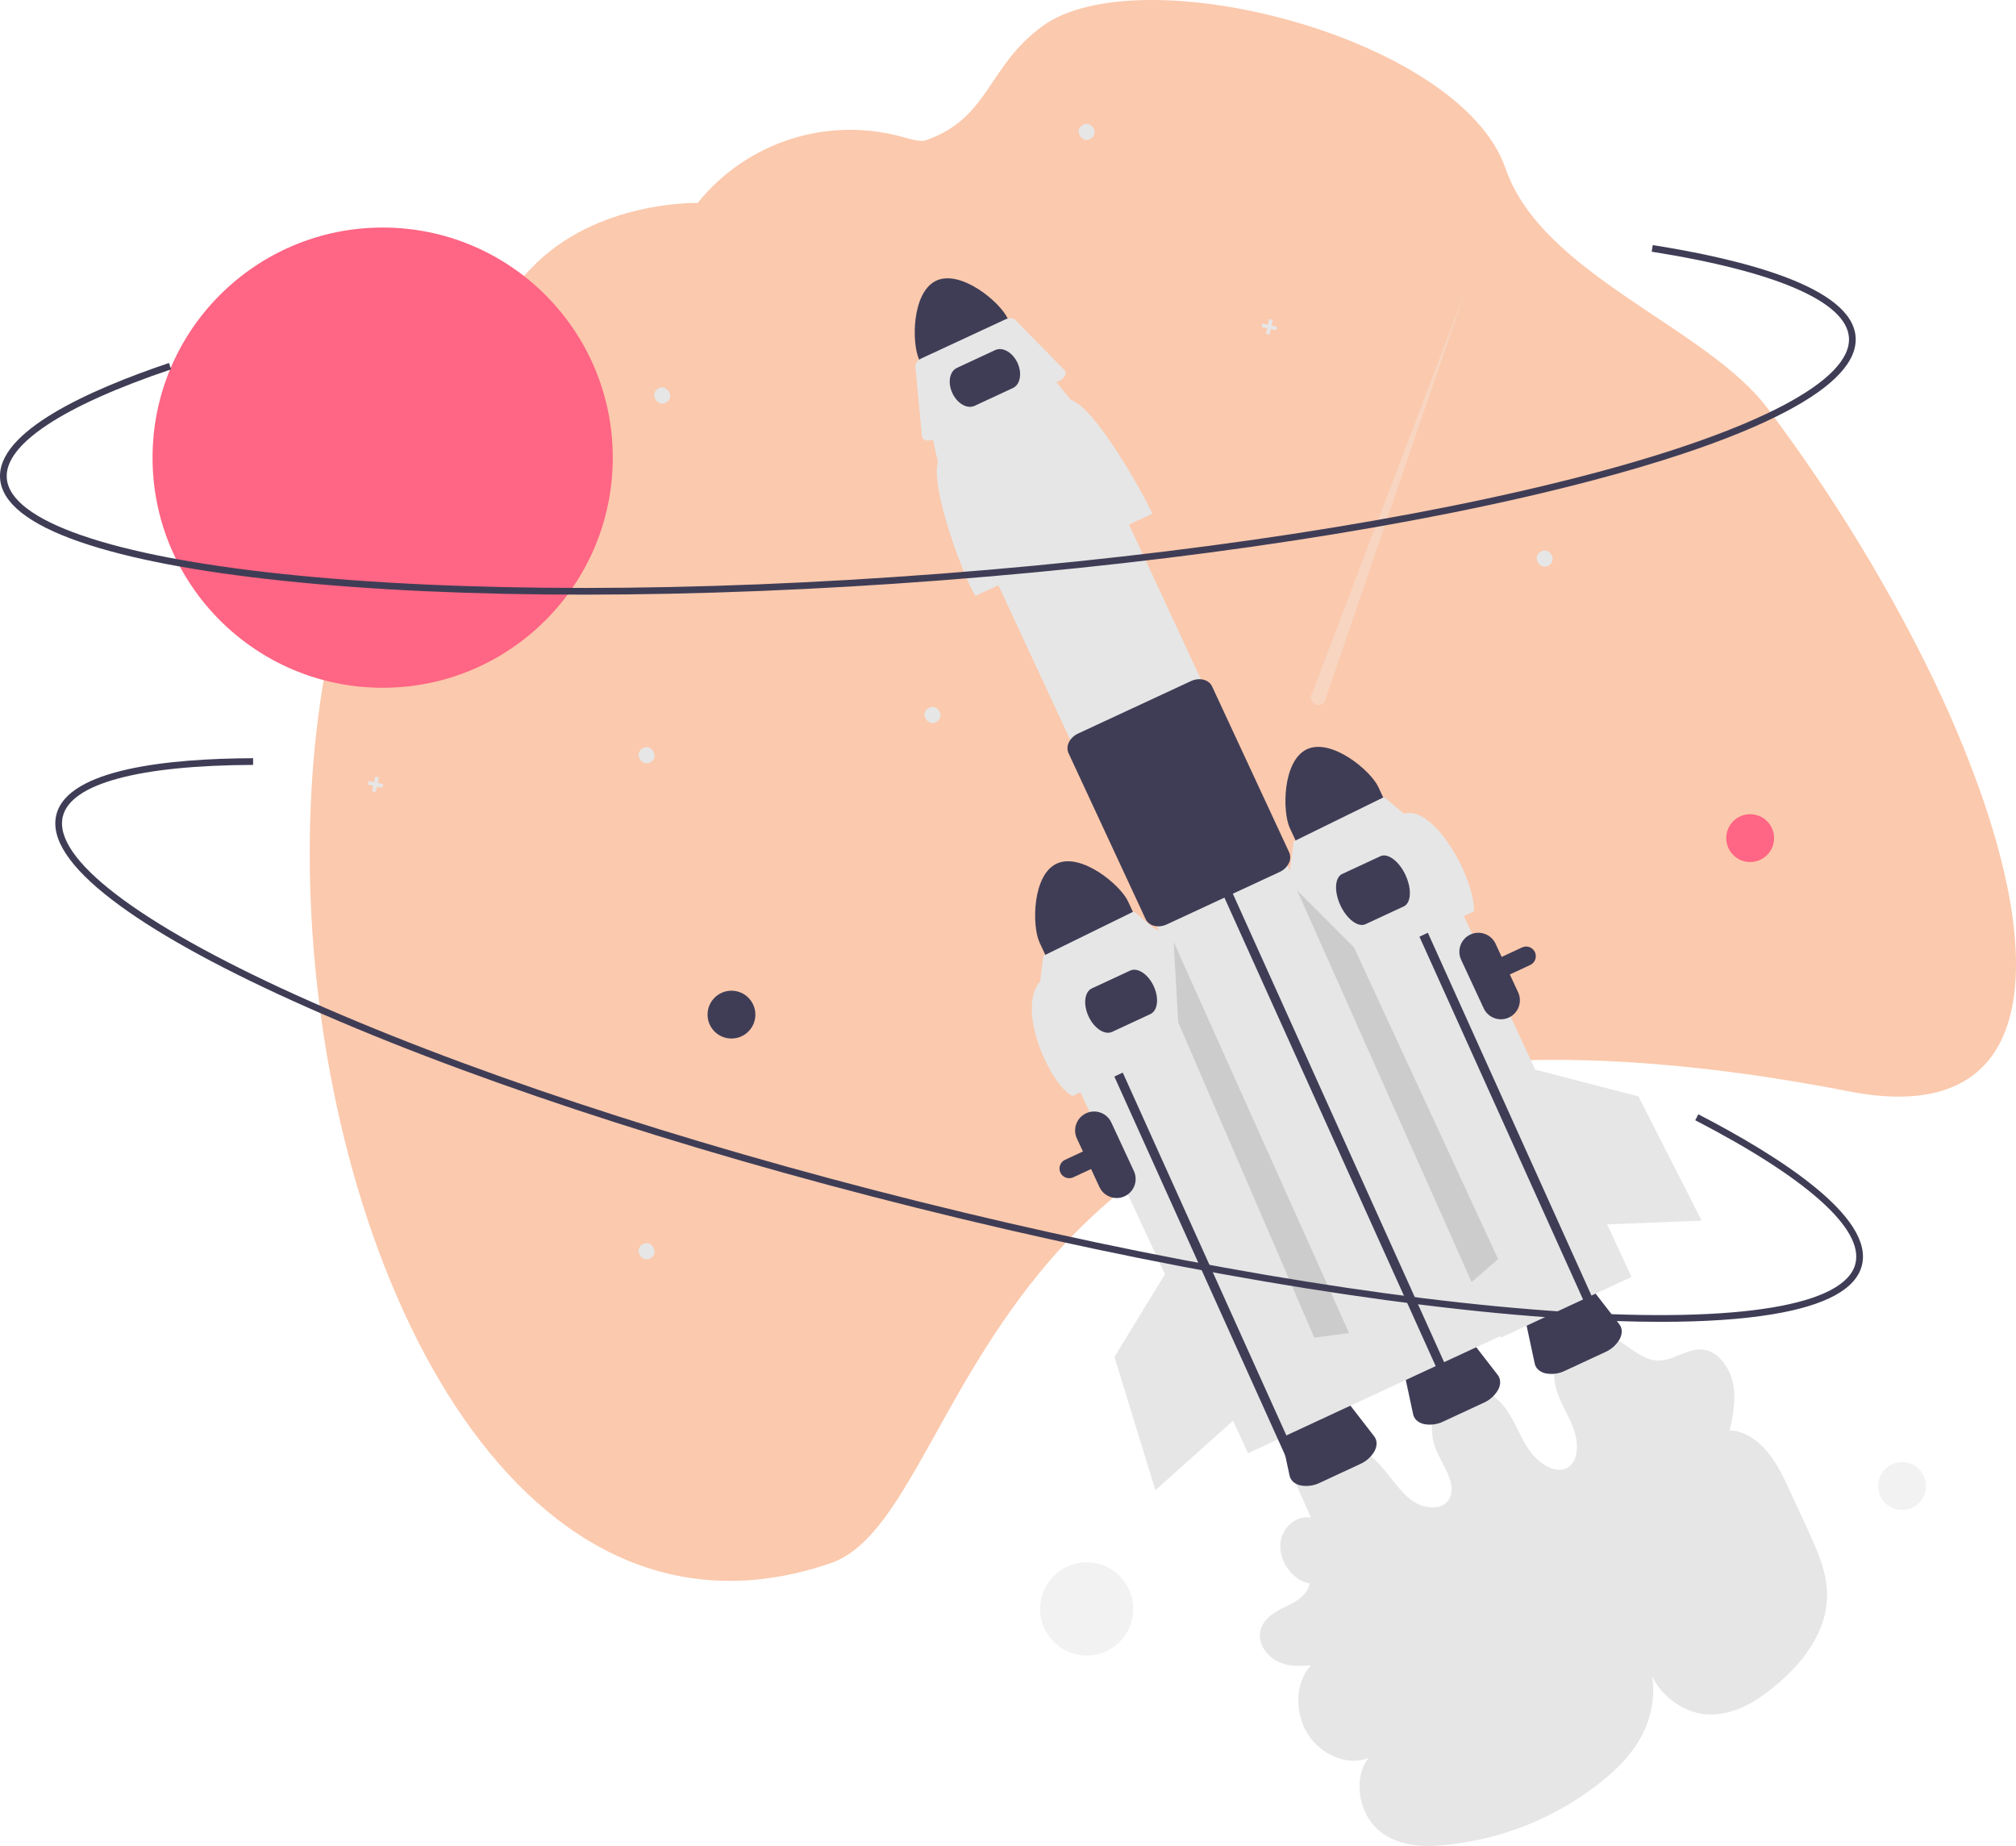
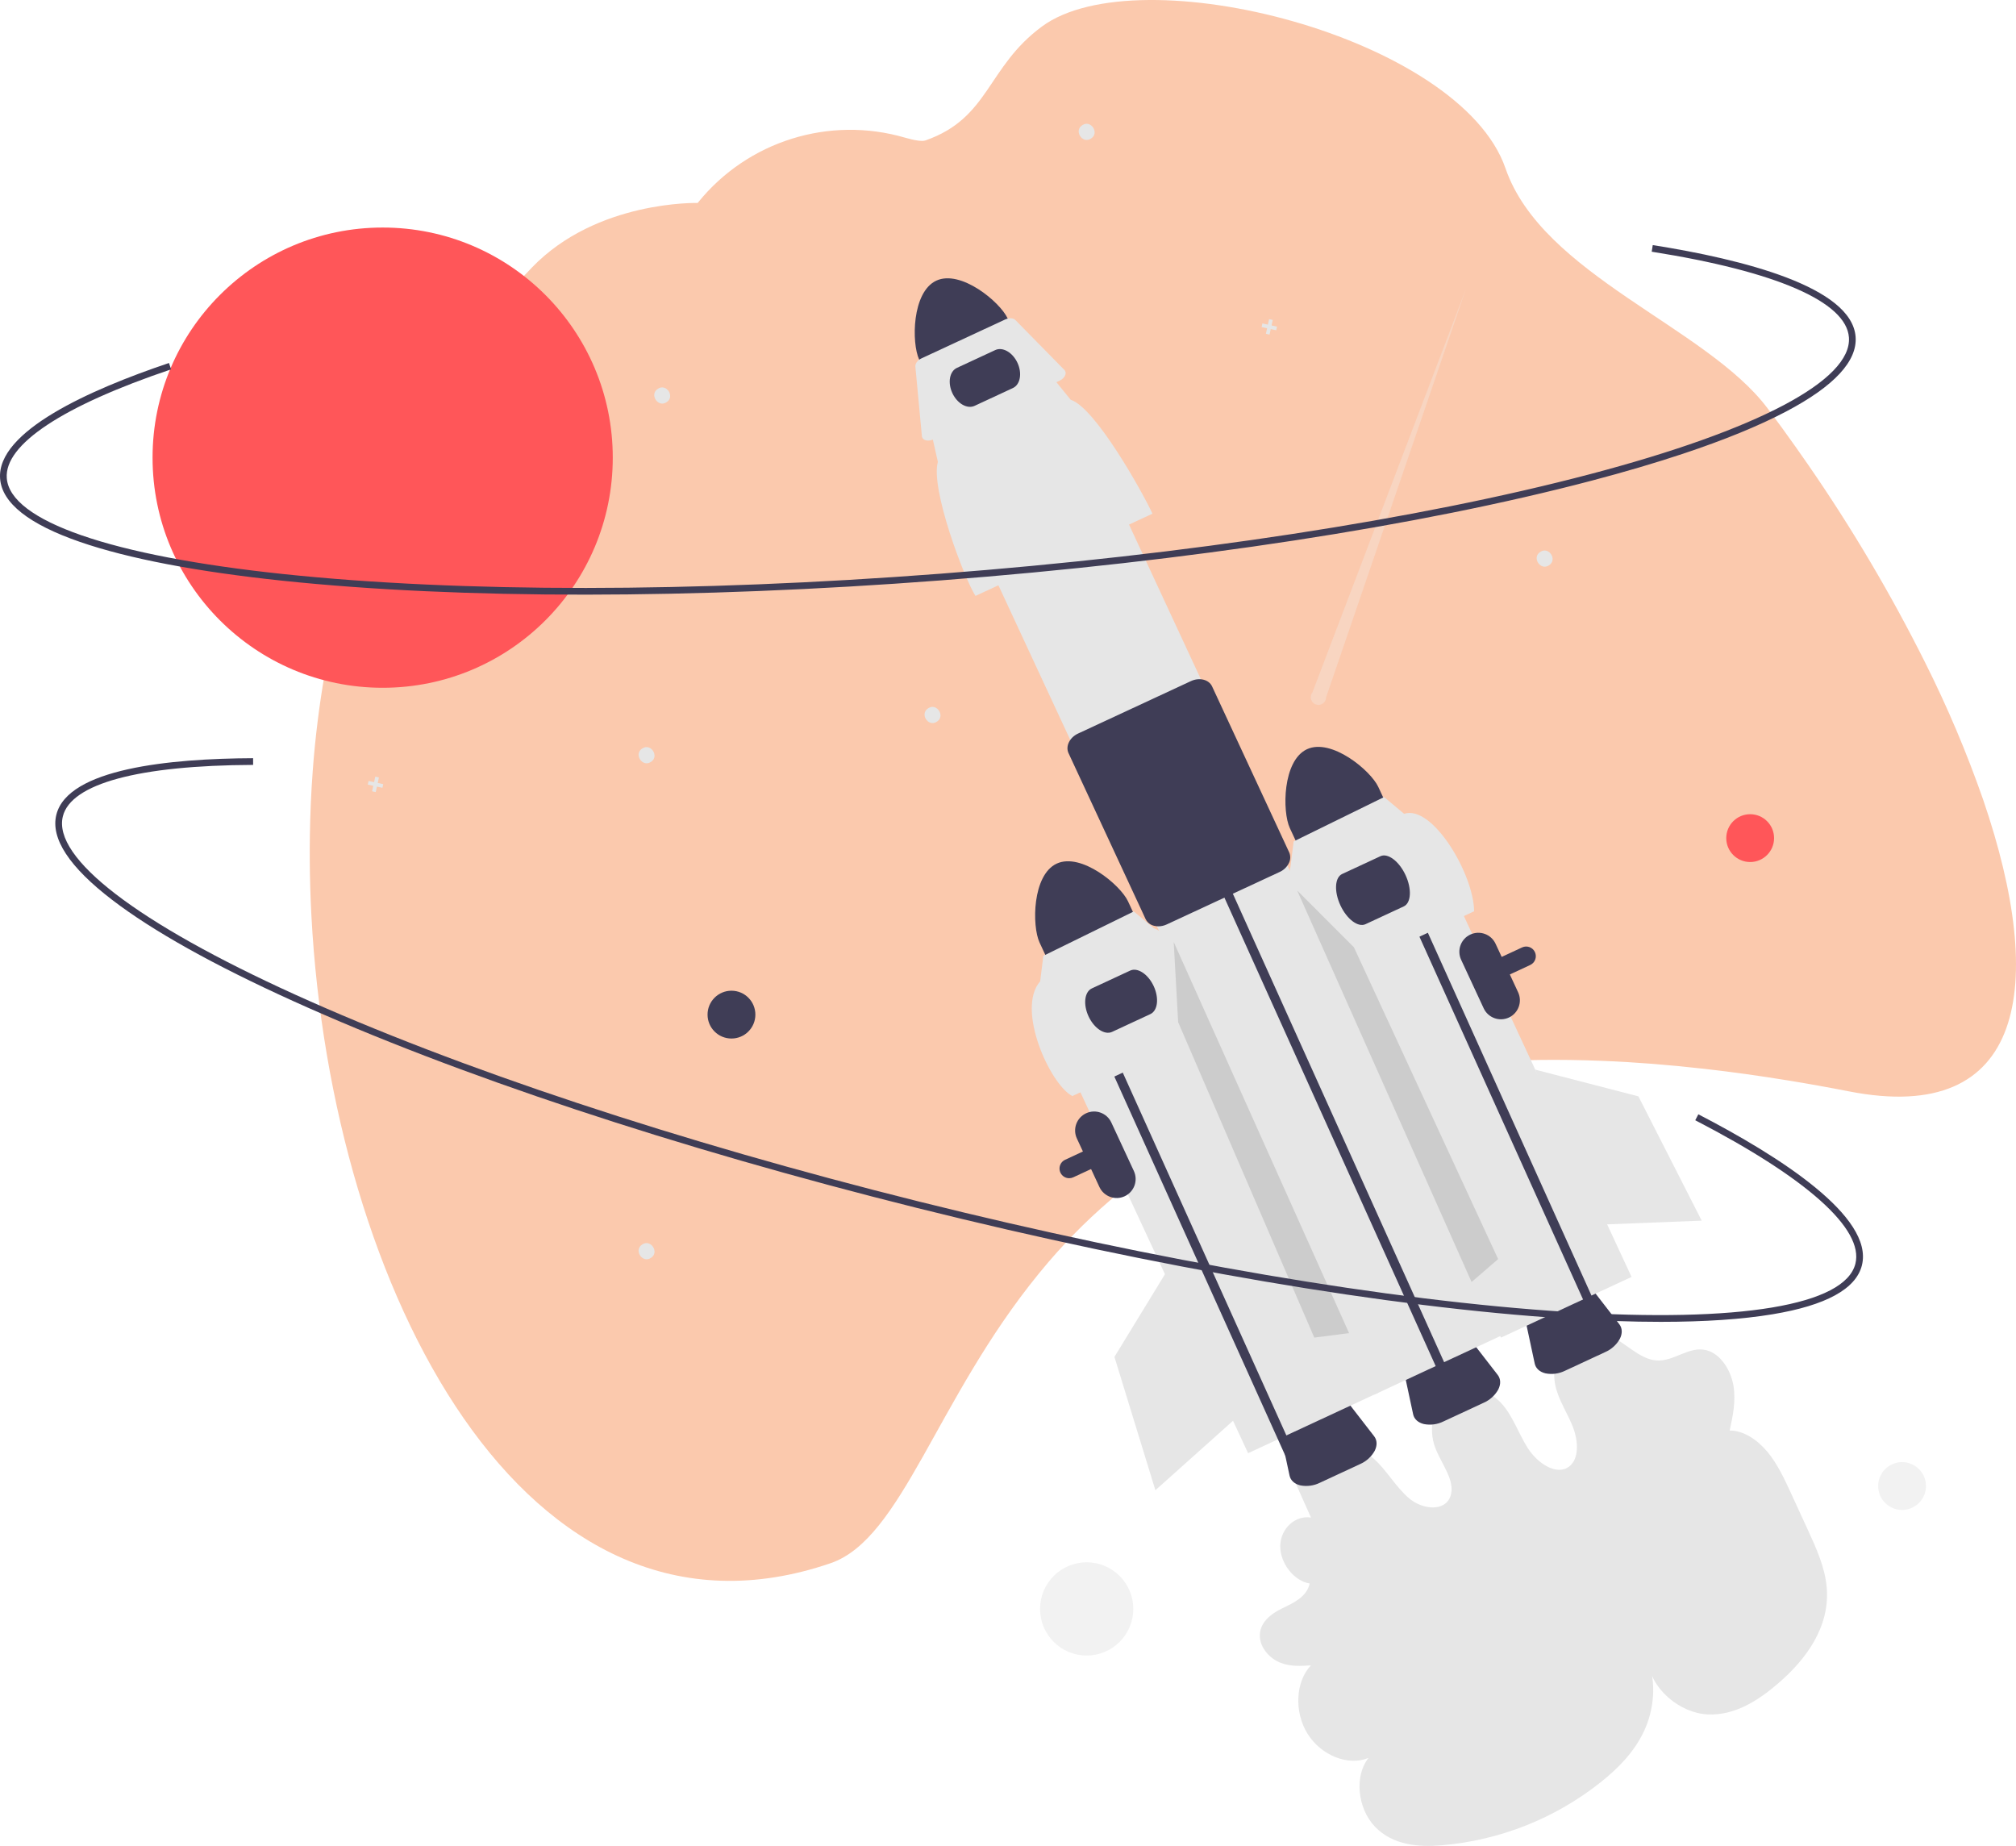
<svg xmlns="http://www.w3.org/2000/svg" data-name="Layer 1" width="902.419" height="826.207" viewBox="0 0 902.419 826.207">
  <path d="M726.95,696.708l8.672,19.444c-7.049-1.122-13.604,4.898-13.751,12.629s6.14,15.774,13.189,16.873c-1.347,6.002-7.161,8.649-12.207,11.075s-10.485,6.45-10.11,12.845c.301,5.135,4.548,9.669,9.058,11.492s9.241,1.543,13.809,1.237c-6.921,7.24-7.596,20.848-1.517,30.611s18.217,14.569,27.305,10.811c-6.422,7.989-5.027,22.618,2.943,30.862,8.034,8.311,19.678,9.115,29.857,8.24a132.238,132.238,0,0,0,71.007-28.14c7.782-6.183,15.05-13.456,19.49-22.941s5.747-21.496,1.612-32.29c1.115,13.522,14.65,24.203,26.826,24.8s22.807-6.261,31.841-14.081c12.014-10.4,23.137-24.979,21.488-42.967-.816-8.905-4.706-17.469-8.521-25.765l-7.396-16.083c-2.986-6.493-6.039-13.095-10.533-18.544s-10.731-9.667-16.973-9.626c1.427-6.52,2.861-13.283,1.665-20.211s-5.776-14.101-12.004-15.723c-7.927-2.065-14.645,5.25-22.616,4.561-7.671-.664-14.01-8.362-21.459-11.412a17.178,17.178,0,0,0-18.537,3.206c-4.722,4.61-6.69,12.398-4.996,19.767,1.484,6.455,5.435,12.149,7.832,18.375s2.77,14.231-1.835,17.631c-5.557,4.103-14.014-1.48-18.356-8.235s-6.834-14.933-12.324-20.614c-6.479-6.705-16.621-8.276-23.293-3.608s-9.222,15.119-5.859,24.004c2.75,7.264,9.049,14.614,6.864,21.454-2.309,7.23-12.413,6.314-18.507,1.205s-10.141-12.806-16.161-18.03c-6.114-5.306-14.098-7.63-21.107-6.146a21.731,21.731,0,0,0-15.573,13.915" transform="translate(-148.7907 -36.89661)" fill="#e6e6e6" />
  <path d="M867.347,642.066l-17.993,8.36a13.812,13.812,0,0,1-8.734,1.177c-2.612-.618-4.377-2.215-4.841-4.383l-4.187-19.554c-.79-3.689,2.265-8.053,7.264-10.376l9.937-4.617c4.999-2.323,10.305-1.843,12.614,1.14l12.244,15.81c1.358,1.753,1.44,4.132.228,6.527A13.812,13.812,0,0,1,867.347,642.066Z" transform="translate(-148.7907 -36.89661)" fill="#3f3d56" />
  <path d="M309.43,280.659A353.998,353.998,0,0,1,386.932,156.602c29.006-30.112,74.15-28.861,74.15-28.861l.258-.32A87.58,87.58,0,0,1,553.893,98.509c4.304,1.235,7.615,1.783,9.189,1.232,28.707-10.047,27.358-32.724,52.126-50.993,43.367-31.987,187.211,4.654,207.494,63.514,16.439,47.705,89.82,70.827,117.236,107.317q6.431,8.559,12.618,17.316,2.901,4.068,5.737,8.198a730.428,730.428,0,0,1,52.147,88.155,514.113,514.113,0,0,1,26.101,61.684c28.591,83.582,18.814,145.855-60.021,130.47q-13.998-2.739-27.324-4.901-19.296-3.149-37.246-5.176-24.172-2.749-45.994-3.602-7.337-.295-14.405-.396c-69.67-.966-121.349,12.146-160.719,32.502q-10.011,5.163-18.973,10.923a236.054,236.054,0,0,0-26.08,19.319,254.898,254.898,0,0,0-31.422,32.197l-.522.639c-46.048,56.326-61.203,118.682-93.235,129.661C383.674,783.51,297.074,613.35,288.193,446.896q-.673-12.582-.743-25.091-.042-5.592.055-11.154c.141-9.673.567-19.285,1.281-28.78q.4-5.445.928-10.833c.388-3.873.81-7.724,1.298-11.55C294.495,331.442,300.589,304.758,309.43,280.659Z" transform="translate(-148.7907 -36.89661)" fill="#fbc9ad" />
  <path d="M733.834,372.24c-10.935,5.091-11.115,27.895-7.686,35.284l6.214,13.374,39.609-18.403-6.214-13.374C762.321,381.735,744.777,367.166,733.834,372.24Z" transform="translate(-148.7907 -36.89661)" fill="#3f3d56" />
  <path d="M627.393,564.256a4.333,4.333,0,0,1-4.07-5.819,4.3,4.3,0,0,1,2.243-2.44L830.12,460.958a4.33,4.33,0,0,1,5.752,2.102,4.336,4.336,0,0,1-2.103,5.752h-0L629.215,563.85A4.306,4.306,0,0,1,627.393,564.256Z" transform="translate(-148.7907 -36.89661)" fill="#3f3d56" />
  <rect x="771.788" y="414.474" width="64.474" height="217.68" transform="translate(-294.4339 350.6066) rotate(-24.9202)" fill="#e6e6e6" />
  <path d="M567.905,162.514c-10.935,5.091-11.115,27.895-7.686,35.284l6.214,13.374,39.609-18.403L599.827,179.395C596.392,172.009,578.848,157.44,567.905,162.514Z" transform="translate(-148.7907 -36.89661)" fill="#3f3d56" />
  <path d="M812.919,664.761l-17.993,8.36a13.812,13.812,0,0,1-8.734,1.177c-2.612-.618-4.377-2.215-4.841-4.383l-4.187-19.554c-.79-3.689,2.265-8.053,7.264-10.376l9.937-4.617c4.999-2.323,10.305-1.843,12.614,1.14L819.224,652.319c1.358,1.753,1.44,4.132.228,6.527A13.812,13.812,0,0,1,812.919,664.761Z" transform="translate(-148.7907 -36.89661)" fill="#3f3d56" />
  <path d="M757.601,692.207,739.608,700.566a13.812,13.812,0,0,1-8.734,1.177c-2.612-.618-4.377-2.215-4.841-4.383l-4.187-19.554c-.79-3.689,2.265-8.053,7.264-10.376l9.937-4.617c4.999-2.323,10.305-1.843,12.614,1.14l12.244,15.81c1.358,1.753,1.44,4.132.228,6.527A13.812,13.812,0,0,1,757.601,692.207Z" transform="translate(-148.7907 -36.89661)" fill="#3f3d56" />
  <rect x="668.302" y="227.978" width="64.474" height="440.016" transform="translate(-272.3289 299.9887) rotate(-24.9202)" fill="#e6e6e6" />
  <polyline points="548.951 403.691 542.39 389.254 546.167 387.512 552.708 401.903 647.423 611.909 643.65 613.662" fill="#3f3d56" />
  <polyline points="622.951 391.691 616.39 377.254 620.167 375.512 626.708 389.903 721.423 599.909 717.65 601.662" fill="#3f3d56" />
  <path d="M664.671,266.814l-79.226,36.809c-5.044-7.847-20.249-48.06-16.835-59.991l-2.563-11.378,54.703-25.416,7.322,9.007C638.942,219.18,660.102,256.951,664.671,266.814Z" transform="translate(-148.7907 -36.89661)" fill="#e6e6e6" />
  <path d="M623.037,207.325l-56.451,26.228c-2.084.968-4.303.612-4.956-.795a1.952,1.952,0,0,1-.172-.643l-2.922-31.168c-.125-1.335,1.017-2.847,2.761-3.658L598.734,179.896c1.744-.81,3.637-.708,4.576.249l21.936,22.334c1.122,1.142.513,3.098-1.361,4.367A6.081,6.081,0,0,1,623.037,207.325Z" transform="translate(-148.7907 -36.89661)" fill="#e6e6e6" />
  <path d="M667.313,451.514a7.626,7.626,0,0,1-1.814-.214,5.604,5.604,0,0,1-3.896-3.025L627.09,373.992c-1.428-3.075.489-7.008,4.274-8.767l50.536-23.48c3.786-1.76,8.027-.688,9.457,2.387l34.513,74.283a5.603,5.603,0,0,1-.201,4.929,8.506,8.506,0,0,1-4.074,3.838l-50.536,23.479A8.92,8.92,0,0,1,667.313,451.514Z" transform="translate(-148.7907 -36.89661)" fill="#3f3d56" />
  <rect x="658.612" y="466.208" width="64.474" height="217.68" transform="translate(-326.7693 307.736) rotate(-24.9202)" fill="#e6e6e6" />
  <path d="M602.189,210.581l-17.147,7.967c-3.309,1.537-7.773-1.024-9.95-5.71s-1.256-9.749,2.053-11.286l17.147-7.967c3.309-1.537,7.773,1.024,9.95,5.71S605.498,209.044,602.189,210.581Z" transform="translate(-148.7907 -36.89661)" fill="#3f3d56" />
  <path d="M621.799,423.444c-10.935,5.091-11.115,27.895-7.686,35.284l6.214,13.374,39.609-18.403L653.722,440.324C650.287,432.939,632.742,418.37,621.799,423.444Z" transform="translate(-148.7907 -36.89661)" fill="#3f3d56" />
  <path d="M440.152,377.925c-3.862,2.573-7.815-3.551-3.878-6.01C440.135,369.342,444.088,375.466,440.152,377.925Z" transform="translate(-148.7907 -36.89661)" fill="#e6e6e6" />
  <path d="M842.152,289.925c-3.862,2.573-7.815-3.551-3.878-6.01C842.135,281.342,846.088,287.466,842.152,289.925Z" transform="translate(-148.7907 -36.89661)" fill="#e6e6e6" />
  <path d="M568.152,359.925c-3.862,2.573-7.815-3.551-3.878-6.01C568.135,351.342,572.088,357.466,568.152,359.925Z" transform="translate(-148.7907 -36.89661)" fill="#e6e6e6" />
  <path d="M440.152,599.925c-3.862,2.573-7.815-3.551-3.878-6.01C440.135,591.342,444.088,597.466,440.152,599.925Z" transform="translate(-148.7907 -36.89661)" fill="#e6e6e6" />
  <path d="M637.152,98.925c-3.862,2.573-7.815-3.551-3.878-6.01C637.135,90.342,641.088,96.466,637.152,98.925Z" transform="translate(-148.7907 -36.89661)" fill="#e6e6e6" />
  <path d="M447.152,216.925c-3.862,2.573-7.815-3.551-3.878-6.01C447.135,208.342,451.088,214.466,447.152,216.925Z" transform="translate(-148.7907 -36.89661)" fill="#e6e6e6" />
  <polygon points="571.639 146.2 569.182 145.661 569.72 143.203 568.082 142.844 567.543 145.302 565.086 144.764 564.727 146.402 567.184 146.941 566.646 149.398 568.284 149.757 568.823 147.299 571.28 147.838 571.639 146.2" fill="#e6e6e6" />
  <polygon points="171.542 350.978 169.085 350.439 169.623 347.982 167.985 347.623 167.446 350.08 164.988 349.542 164.629 351.18 167.087 351.719 166.549 354.177 168.187 354.535 168.726 352.078 171.183 352.616 171.542 350.978" fill="#e6e6e6" />
  <path d="M824.22,492.333a8.51,8.51,0,0,1-11.29-4.127l-10.113-21.765a8.5,8.5,0,0,1,15.417-7.163l10.113,21.765A8.51,8.51,0,0,1,824.22,492.333Z" transform="translate(-148.7907 -36.89661)" fill="#3f3d56" />
  <path d="M652.22,572.333a8.51,8.51,0,0,1-11.29-4.127l-10.113-21.765a8.5,8.5,0,0,1,15.417-7.163l10.113,21.765A8.51,8.51,0,0,1,652.22,572.333Z" transform="translate(-148.7907 -36.89661)" fill="#3f3d56" />
  <path d="M808.642,444.778l-67.806,31.503c-4.317-6.716-17.331-41.133-14.409-51.344l1.434-11.423,40.486-19.863,8.971,7.505C789.959,396.883,808.539,428.205,808.642,444.778Z" transform="translate(-148.7907 -36.89661)" fill="#e6e6e6" />
  <path d="M777.162,442.594l-17.147,7.967c-3.309,1.537-8.344-2.253-11.222-8.447s-2.528-12.487.781-14.024l17.147-7.967c3.309-1.537,8.344,2.253,11.222,8.447S780.471,441.056,777.162,442.594Z" transform="translate(-148.7907 -36.89661)" fill="#3f3d56" />
  <polyline points="482.951 446.691 476.39 432.254 480.167 430.512 486.708 444.903 581.423 654.909 577.65 656.662" fill="#3f3d56" />
  <path d="M696.607,495.981l-67.806,31.503c-10.003-5.165-25.291-38.961-14.409-51.344l1.434-11.423,40.486-19.863,8.971,7.505C674.587,455.214,692.697,487.541,696.607,495.981Z" transform="translate(-148.7907 -36.89661)" fill="#e6e6e6" />
  <path d="M663.732,490.793l-17.147,7.967c-3.309,1.537-8.03-1.579-10.524-6.945s-1.83-10.985,1.479-12.522l17.147-7.967c3.309-1.537,8.03,1.579,10.524,6.945S667.041,489.256,663.732,490.793Z" transform="translate(-148.7907 -36.89661)" fill="#3f3d56" />
-   <circle cx="171.291" cy="204.845" r="103" fill="#ff6584" />
+   <circle cx="171.291" cy="204.845" r="103" fill="#FF5659" />
  <path d="M742.396,349.021l62.593-182.809L736.258,346.832a3.442,3.442,0,1,0,6.138,2.188Z" transform="translate(-148.7907 -36.89661)" fill="#f0f0f0" opacity="0.3" />
  <path d="M901.95,240.055q-18.38,6.108-40.751,12.001c-77.145,20.311-180.55,36.154-291.166,44.613-110.615,8.458-215.227,8.519-294.563.174-38.647-4.066-69.215-9.913-90.854-17.381-22.909-7.905-34.947-17.432-35.78-28.314-1.621-21.2,40.213-39.859,75.592-51.778l.958,2.843C176.801,218.581,150.678,235.879,151.828,250.919c1.464,19.156,46.644,34.806,123.955,42.94,79.162,8.327,183.581,8.263,294.021-.181,110.44-8.445,213.655-24.257,290.63-44.523,75.174-19.791,117.45-42.129,115.986-61.285-1.216-15.905-32.567-29.51-88.278-38.312l.468-2.963c40.48,6.396,89.093,18.708,90.801,41.047.832,10.882-9.618,22.127-31.059,33.424C936.131,227.503,920.601,233.856,901.95,240.055Z" transform="translate(-148.7907 -36.89661)" fill="#3f3d56" />
-   <circle cx="783.425" cy="375.136" r="10.702" fill="#ff6584" />
+   <circle cx="783.425" cy="375.136" r="10.702" fill="#FF5659" />
  <circle cx="851.425" cy="665.136" r="10.702" fill="#f2f2f2" />
  <circle cx="486.425" cy="720.136" r="20.866" fill="#f2f2f2" />
  <circle cx="327.425" cy="454.136" r="10.702" fill="#3f3d56" />
  <polygon points="687.226 478.768 733.402 490.721 761.723 546.349 713.843 548.227 687.226 478.768" fill="#e6e6e6" />
  <polygon points="580.645 398.574 606.059 424.002 670.606 563.557 658.722 573.824 580.645 398.574" fill="#ccc" />
  <polygon points="525.386 421.624 527.38 457.52 588.304 598.694 603.88 596.688 525.386 421.624" fill="#ccc" />
  <polygon points="523.723 566.637 498.854 607.339 517.187 667.008 552.9 635.061 523.723 566.637" fill="#e6e6e6" />
  <path d="M892.195,628.544q-19.368,0-42.457-1.464c-79.614-5.056-182.738-22.633-290.376-49.492-107.638-26.859-206.93-59.794-279.585-92.734-35.393-16.047-62.556-31.236-80.735-45.147-19.247-14.727-27.666-27.564-25.024-38.153,5.148-20.629,50.731-25.142,88.064-25.295l.013,3c-51.268.21-81.514,8.387-85.166,23.022-4.652,18.64,33.287,47.741,104.087,79.841,72.496,32.868,171.605,65.739,279.073,92.557,107.467,26.816,210.401,44.363,289.84,49.408,77.579,4.928,124.743-2.938,129.395-21.578,3.862-15.477-21.598-38.275-71.689-64.198l1.379-2.664c36.397,18.836,78.646,45.852,73.222,67.589C979.592,613.823,966.13,621.199,942.22,625.157,928.59,627.413,911.85,628.544,892.195,628.544Z" transform="translate(-148.7907 -36.89661)" fill="#3f3d56" />
</svg>
